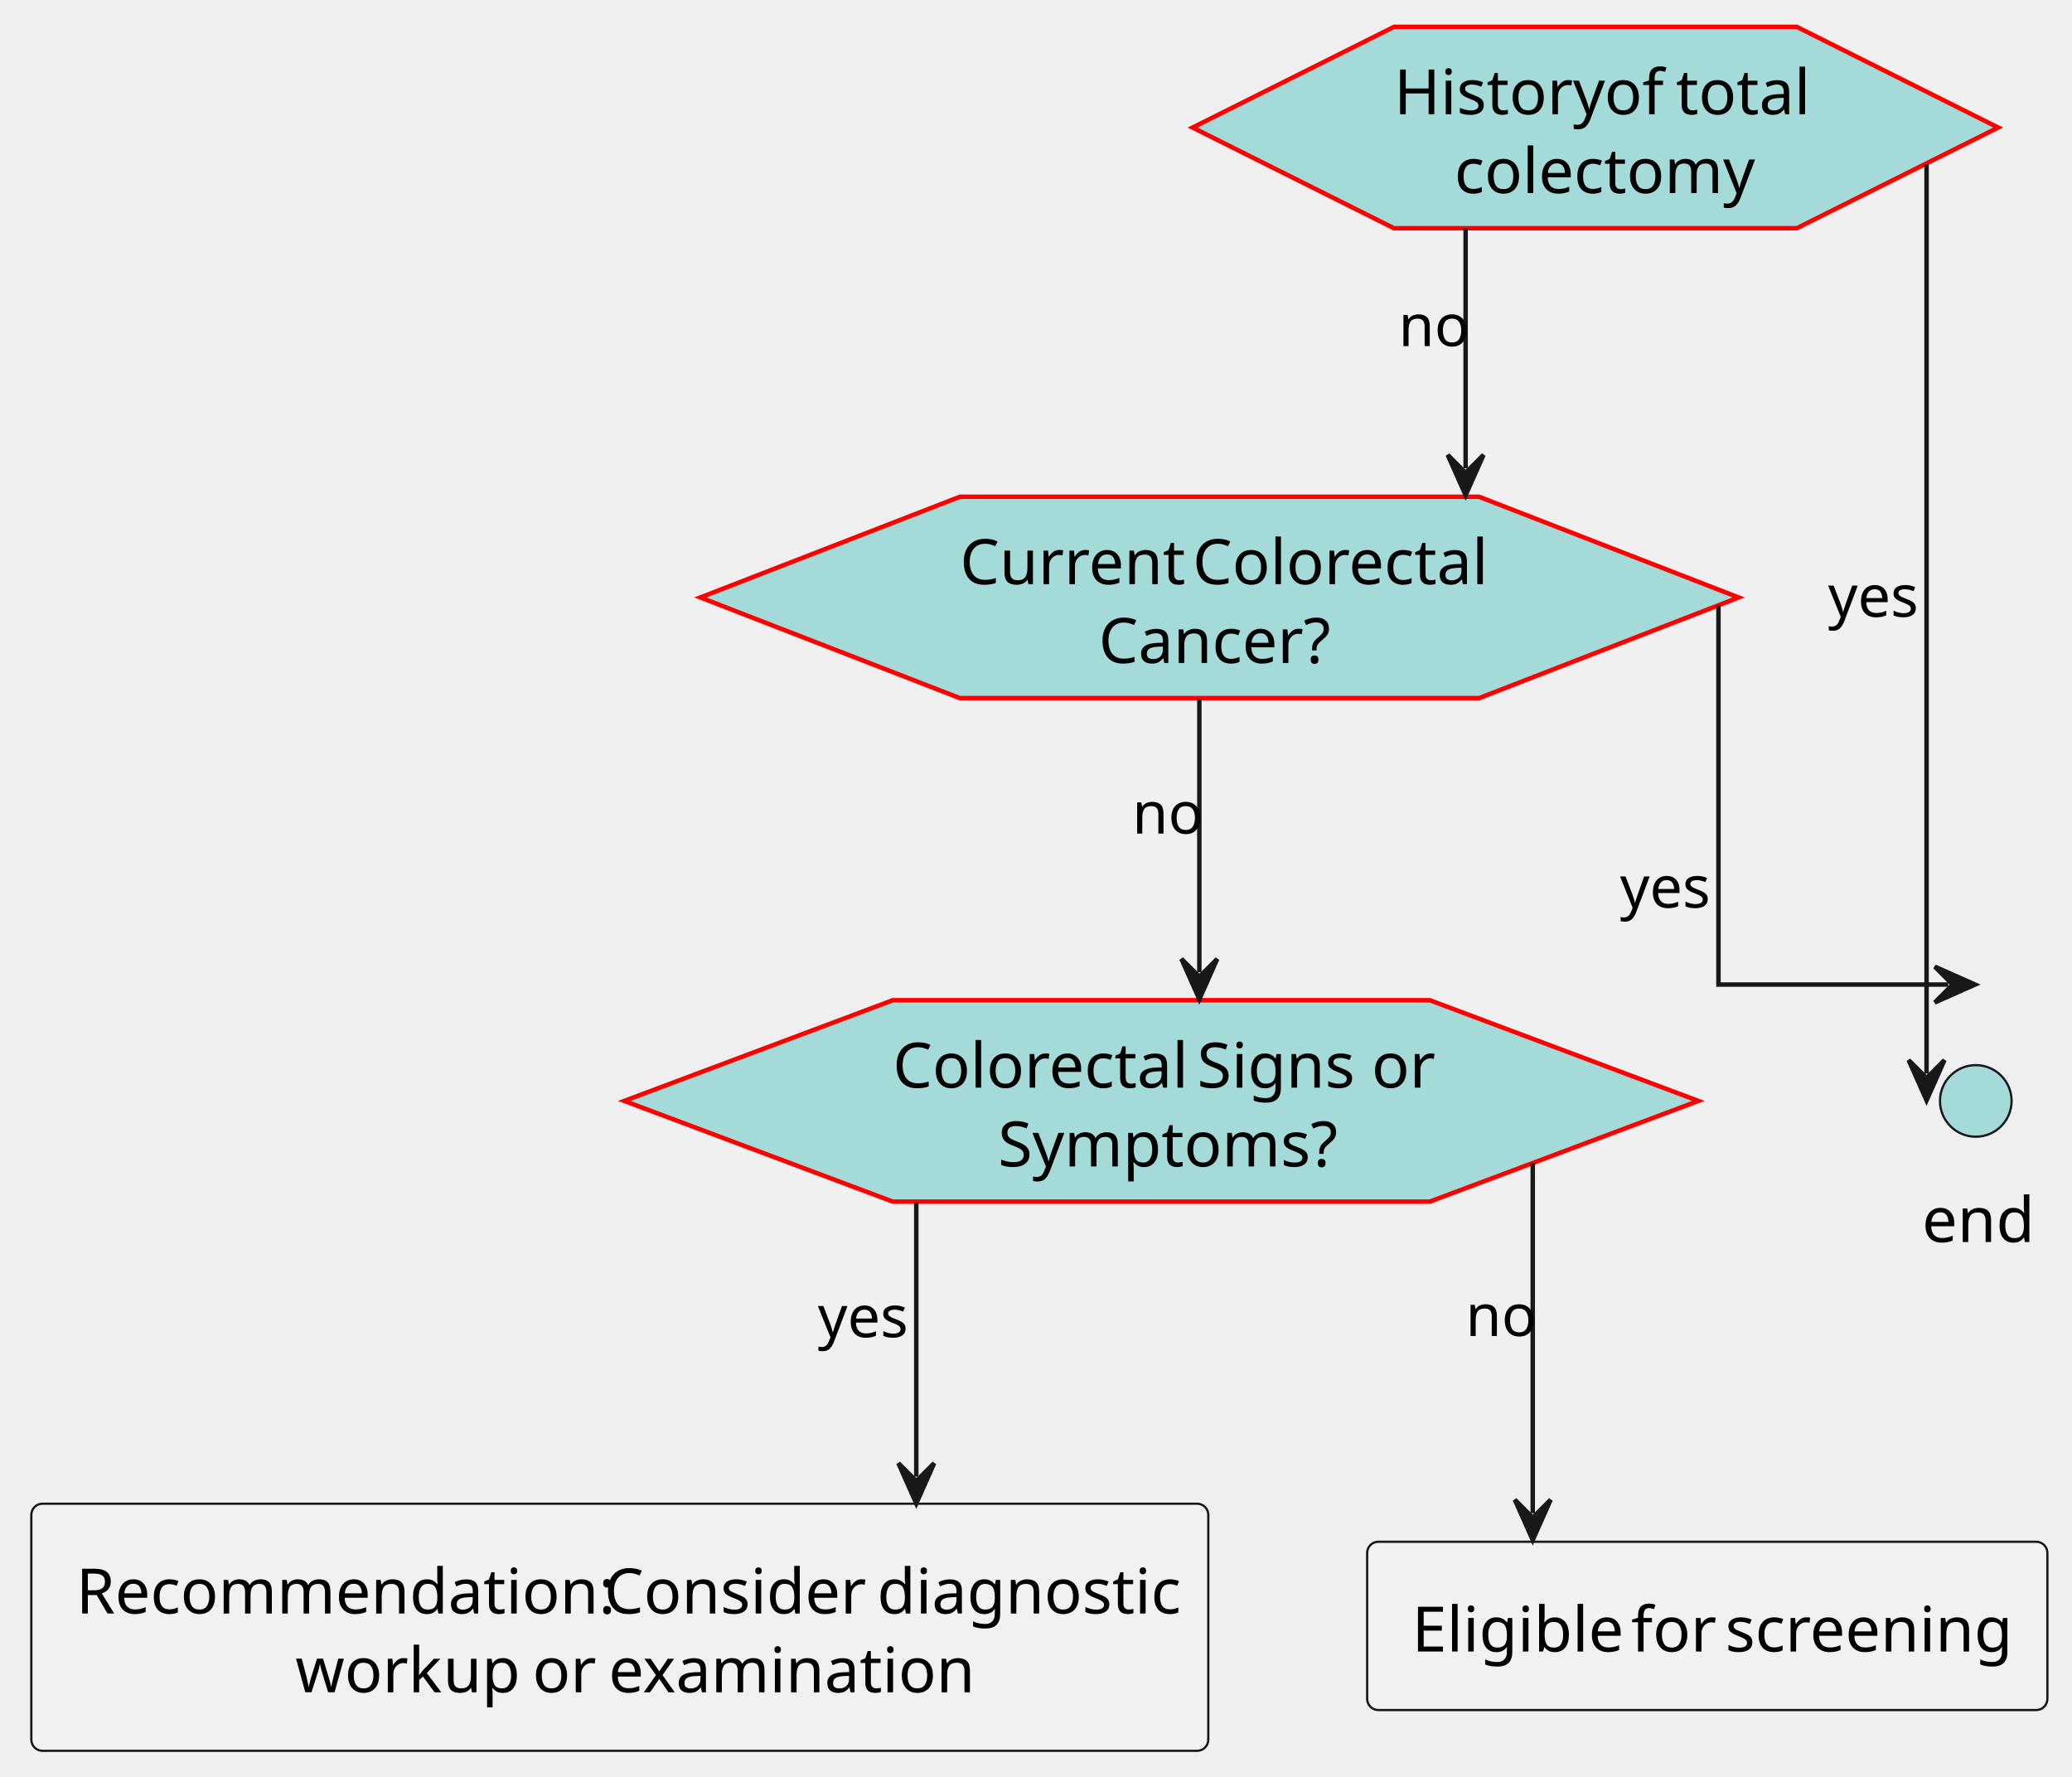
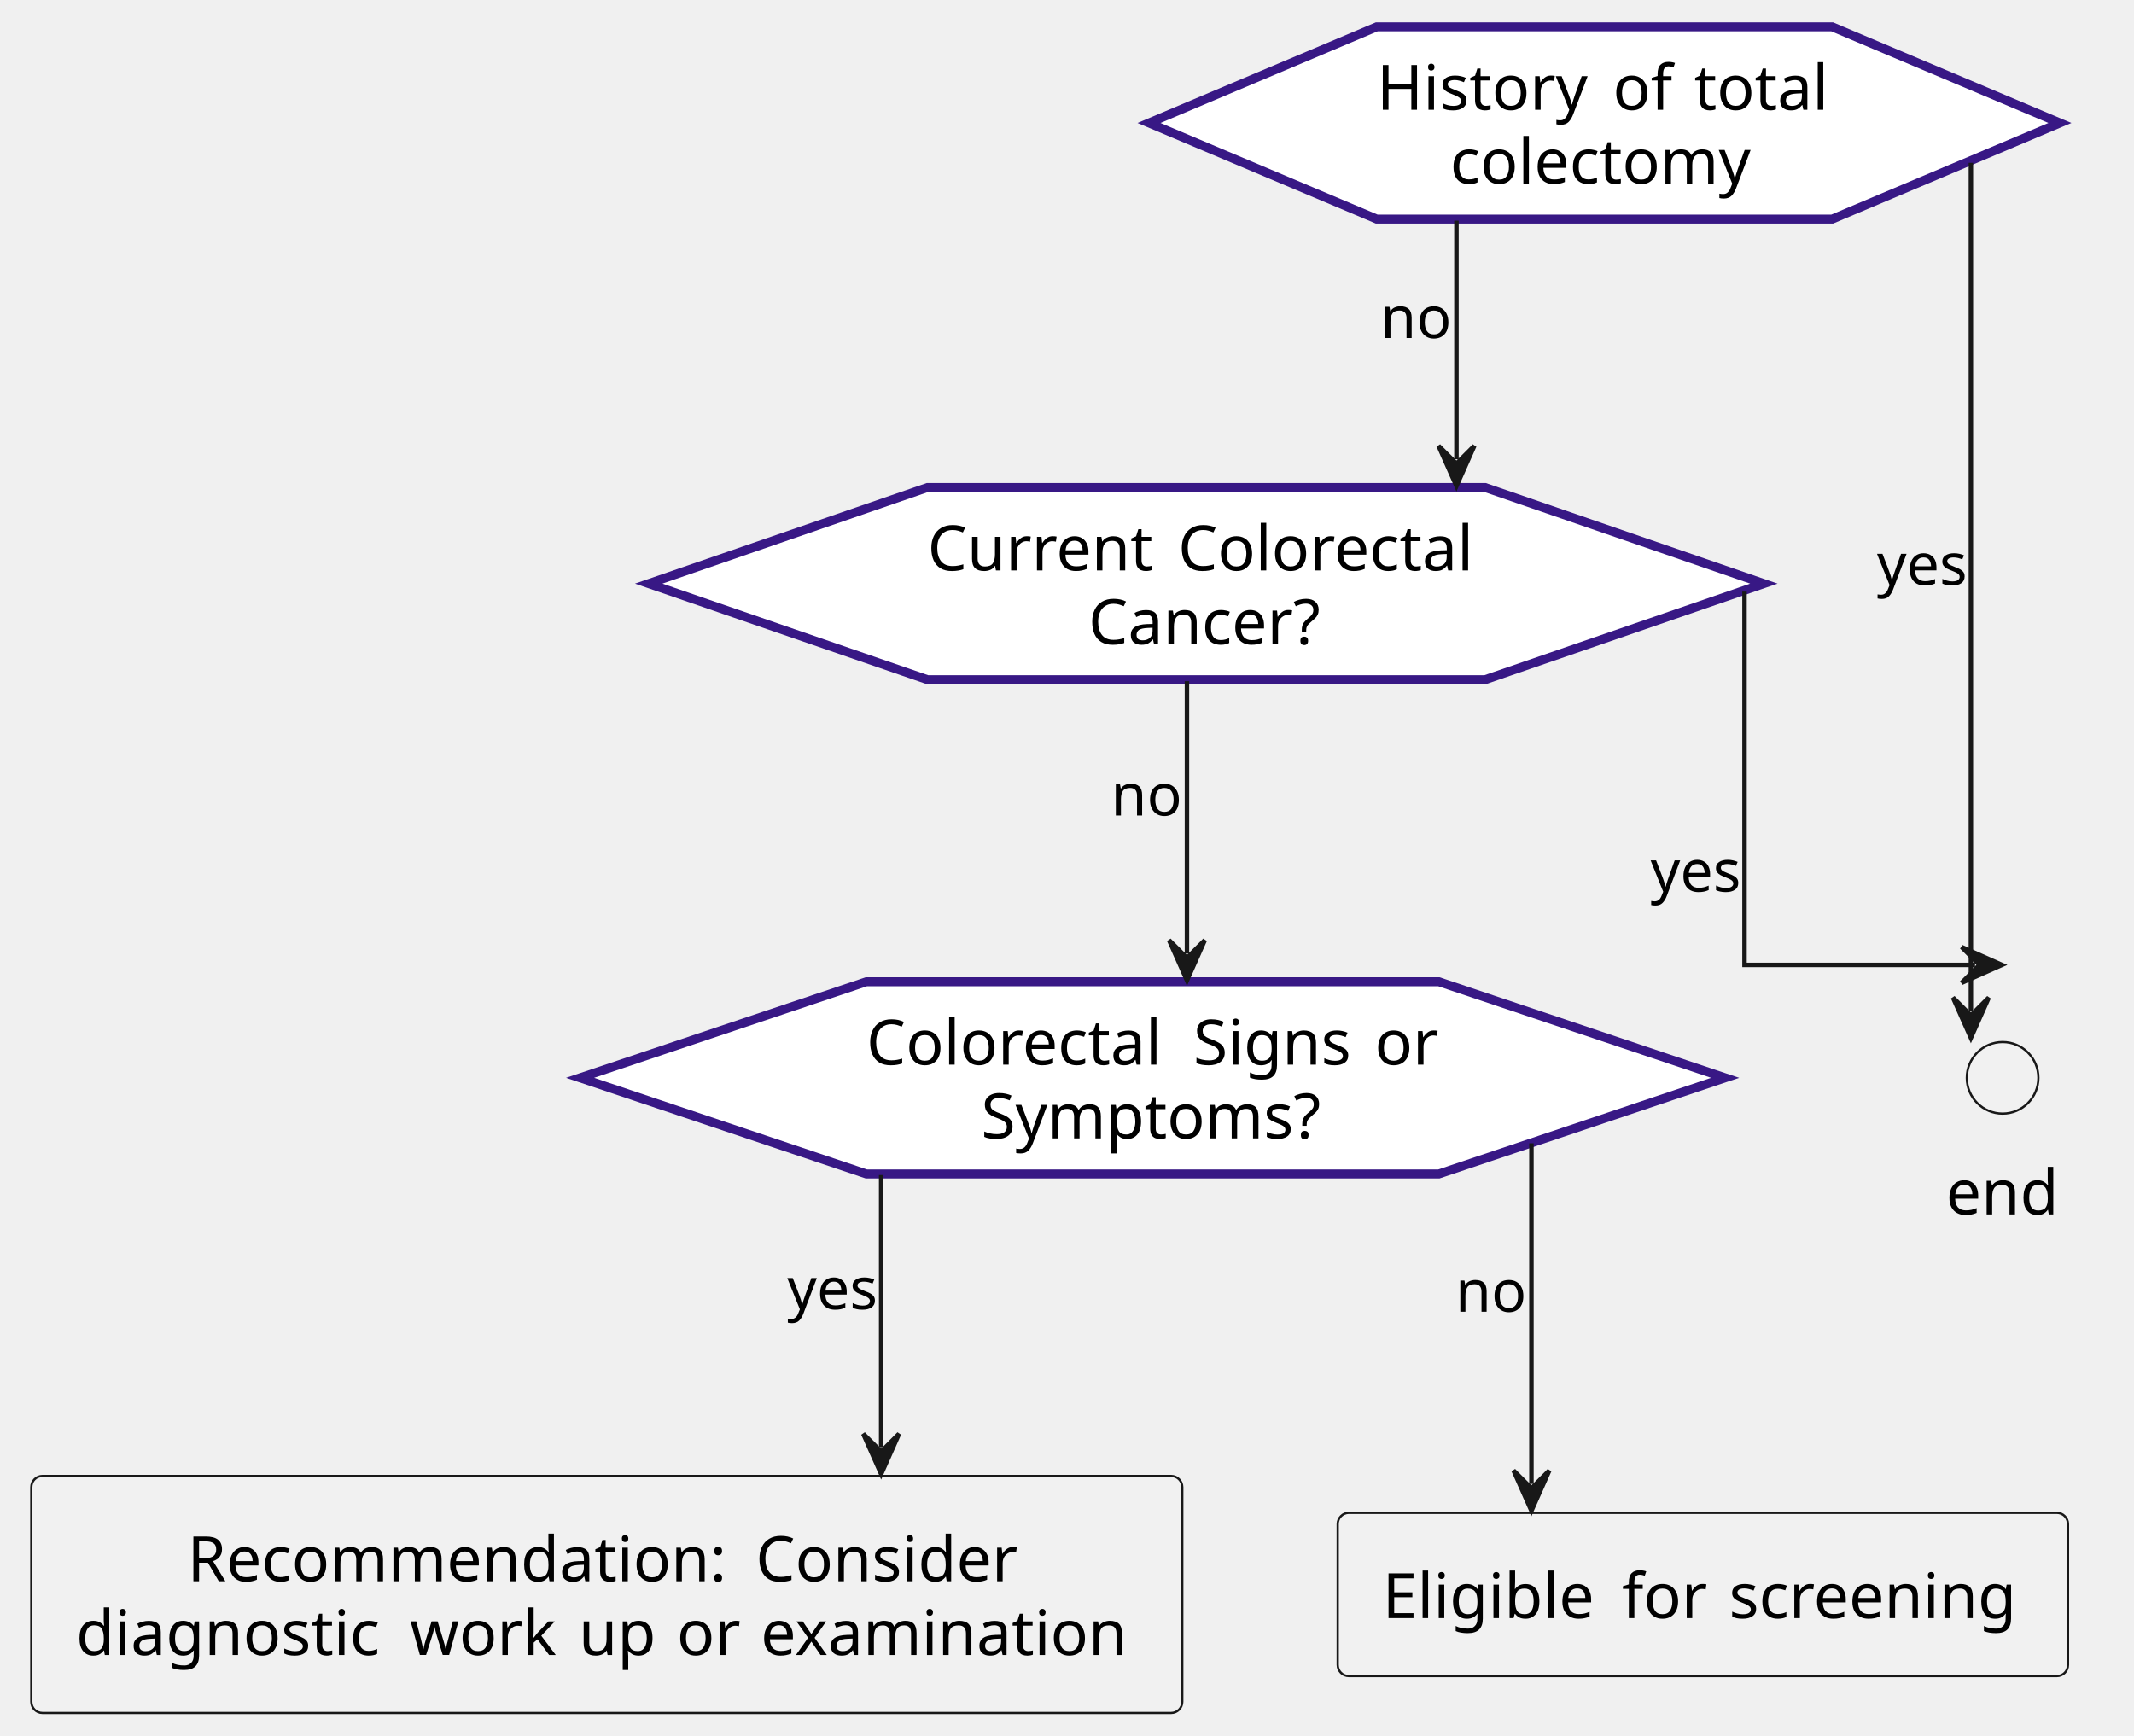
- <svg xmlns="http://www.w3.org/2000/svg" xmlns:xlink="http://www.w3.org/1999/xlink" contentStyleType="text/css" height="397px" preserveAspectRatio="none" style="width:463px;height:397px;background:#FFFFFF;" version="1.1" viewBox="0 0 463 397" width="463px" zoomAndPan="magnify">
+ <svg xmlns="http://www.w3.org/2000/svg" xmlns:xlink="http://www.w3.org/1999/xlink" contentStyleType="text/css" height="388px" preserveAspectRatio="none" style="width:477px;height:388px;background:#FFFFFF;" version="1.1" viewBox="0 0 477 388" width="477px" zoomAndPan="magnify">
  <defs />
  <g>
-     <g id="elem_eve_HxTotalColectomy">
-       <a href="#eve-HxTotalColectomy" target="_top" title="#eve-HxTotalColectomy" xlink:actuate="onRequest" xlink:href="#eve-HxTotalColectomy" xlink:show="new" xlink:title="#eve-HxTotalColectomy" xlink:type="simple">
-         <polygon fill="#A4DBD8" points="446.5,28.5,401.5,6,311.5,6,266.5,28.5,311.5,51,401.5,51,446.5,28.5" style="stroke:#FF0000;stroke-width:1.0;" />
-         <text fill="#000000" font-family="sans-serif" font-size="14" lengthAdjust="spacing" textLength="43" x="311.5" y="25.533">History</text>
-         <text fill="#000000" font-family="sans-serif" font-size="14" lengthAdjust="spacing" textLength="4" x="354.5" y="25.533"> </text>
-         <text fill="#000000" font-family="sans-serif" font-size="14" lengthAdjust="spacing" textLength="12" x="358.5" y="25.533">of</text>
-         <text fill="#000000" font-family="sans-serif" font-size="14" lengthAdjust="spacing" textLength="4" x="370.5" y="25.533"> </text>
-         <text fill="#000000" font-family="sans-serif" font-size="14" lengthAdjust="spacing" textLength="27" x="374.5" y="25.533">total</text>
-         <text fill="#000000" font-family="sans-serif" font-size="14" lengthAdjust="spacing" textLength="63" x="325" y="43.143">colectomy</text>
-       </a>
+     <a href="#eve-HxTotalColectomy" target="_top" title="#eve-HxTotalColectomy" xlink:actuate="onRequest" xlink:href="#eve-HxTotalColectomy" xlink:show="new" xlink:title="#eve-HxTotalColectomy" xlink:type="simple">
+       <polygon fill="#FFFFFF" points="460.44,27.49,409.54,6,307.73,6,256.83,27.49,307.73,48.98,409.54,48.98,460.44,27.49" style="stroke:#381885;stroke-width:2;" />
+       <text fill="#000000" font-family="sans-serif" font-size="14" lengthAdjust="spacing" textLength="48.351" x="307.734" y="24.535">History</text>
+       <text fill="#000000" font-family="sans-serif" font-size="14" lengthAdjust="spacing" textLength="4.43" x="356.084" y="24.535"> </text>
+       <text fill="#000000" font-family="sans-serif" font-size="14" lengthAdjust="spacing" textLength="13.747" x="360.514" y="24.535">of</text>
+       <text fill="#000000" font-family="sans-serif" font-size="14" lengthAdjust="spacing" textLength="4.43" x="374.261" y="24.535"> </text>
+       <text fill="#000000" font-family="sans-serif" font-size="14" lengthAdjust="spacing" textLength="30.851" x="378.691" y="24.535">total</text>
+       <text fill="#000000" font-family="sans-serif" font-size="14" lengthAdjust="spacing" textLength="69.009" x="324.133" y="41.023">colectomy</text>
+     </a>
+     <a href="#eve-ActiveCRC" target="_top" title="#eve-ActiveCRC" xlink:actuate="onRequest" xlink:href="#eve-ActiveCRC" xlink:show="new" xlink:title="#eve-ActiveCRC" xlink:type="simple">
+       <polygon fill="#FFFFFF" points="394.27,130.47,331.95,108.98,207.32,108.98,145,130.47,207.32,151.95,331.95,151.95,394.27,130.47" style="stroke:#381885;stroke-width:2;" />
+       <text fill="#000000" font-family="sans-serif" font-size="14" lengthAdjust="spacing" textLength="51.557" x="207.316" y="127.515">Current</text>
+       <text fill="#000000" font-family="sans-serif" font-size="14" lengthAdjust="spacing" textLength="4.43" x="258.873" y="127.515"> </text>
+       <text fill="#000000" font-family="sans-serif" font-size="14" lengthAdjust="spacing" textLength="68.647" x="263.303" y="127.515">Colorectal</text>
+       <text fill="#000000" font-family="sans-serif" font-size="14" lengthAdjust="spacing" textLength="52.712" x="243.277" y="144.003">Cancer?</text>
+     </a>
+     <a href="#eve-Symptomatic" target="_top" title="#eve-Symptomatic" xlink:actuate="onRequest" xlink:href="#eve-Symptomatic" xlink:show="new" xlink:title="#eve-Symptomatic" xlink:type="simple">
+       <polygon fill="#FFFFFF" points="385.61,240.95,321.62,219.47,193.65,219.47,129.66,240.95,193.65,262.44,321.62,262.44,385.61,240.95" style="stroke:#381885;stroke-width:2;" />
+       <text fill="#000000" font-family="sans-serif" font-size="14" lengthAdjust="spacing" textLength="68.647" x="193.648" y="238.005">Colorectal</text>
+       <text fill="#000000" font-family="sans-serif" font-size="14" lengthAdjust="spacing" textLength="4.43" x="262.294" y="238.005"> </text>
+       <text fill="#000000" font-family="sans-serif" font-size="14" lengthAdjust="spacing" textLength="36.142" x="266.724" y="238.005">Signs</text>
+       <text fill="#000000" font-family="sans-serif" font-size="14" lengthAdjust="spacing" textLength="4.43" x="302.866" y="238.005"> </text>
+       <text fill="#000000" font-family="sans-serif" font-size="14" lengthAdjust="spacing" textLength="14.328" x="307.295" y="238.005">or</text>
+       <text fill="#000000" font-family="sans-serif" font-size="14" lengthAdjust="spacing" textLength="76.686" x="219.293" y="254.493">Symptoms?</text>
+     </a>
+     <g id="elem_end_1">
+       <ellipse cx="447.63" cy="240.95" fill="#F1F1F1" rx="8" ry="8" style="stroke:#181818;stroke-width:0.5;" />
+       <text fill="#000000" font-family="sans-serif" font-size="14" lengthAdjust="spacing" textLength="25.3" x="434.98" y="271.485">end</text>
    </g>
-     <g id="elem_eve_ActiveCRC">
-       <a href="#eve-ActiveCRC" target="_top" title="#eve-ActiveCRC" xlink:actuate="onRequest" xlink:href="#eve-ActiveCRC" xlink:show="new" xlink:title="#eve-ActiveCRC" xlink:type="simple">
-         <polygon fill="#A4DBD8" points="388.5,133.5,330.5,111,214.5,111,156.5,133.5,214.5,156,330.5,156,388.5,133.5" style="stroke:#FF0000;stroke-width:1.0;" />
-         <text fill="#000000" font-family="sans-serif" font-size="14" lengthAdjust="spacing" textLength="48" x="214.5" y="130.533">Current</text>
-         <text fill="#000000" font-family="sans-serif" font-size="14" lengthAdjust="spacing" textLength="4" x="262.5" y="130.533"> </text>
-         <text fill="#000000" font-family="sans-serif" font-size="14" lengthAdjust="spacing" textLength="64" x="266.5" y="130.533">Colorectal</text>
-         <text fill="#000000" font-family="sans-serif" font-size="14" lengthAdjust="spacing" textLength="54" x="245.5" y="148.143">Cancer?</text>
-       </a>
-     </g>
-     <g id="elem_eve_Symptomatic">
-       <a href="#eve-Symptomatic" target="_top" title="#eve-Symptomatic" xlink:actuate="onRequest" xlink:href="#eve-Symptomatic" xlink:show="new" xlink:title="#eve-Symptomatic" xlink:type="simple">
-         <polygon fill="#A4DBD8" points="379.5,246,319.5,223.5,199.5,223.5,139.5,246,199.5,268.5,319.5,268.5,379.5,246" style="stroke:#FF0000;stroke-width:1.0;" />
-         <text fill="#000000" font-family="sans-serif" font-size="14" lengthAdjust="spacing" textLength="64" x="199.5" y="243.033">Colorectal</text>
-         <text fill="#000000" font-family="sans-serif" font-size="14" lengthAdjust="spacing" textLength="4" x="263.5" y="243.033"> </text>
-         <text fill="#000000" font-family="sans-serif" font-size="14" lengthAdjust="spacing" textLength="35" x="267.5" y="243.033">Signs</text>
-         <text fill="#000000" font-family="sans-serif" font-size="14" lengthAdjust="spacing" textLength="4" x="302.5" y="243.033"> </text>
-         <text fill="#000000" font-family="sans-serif" font-size="14" lengthAdjust="spacing" textLength="13" x="306.5" y="243.033">or</text>
-         <text fill="#000000" font-family="sans-serif" font-size="14" lengthAdjust="spacing" textLength="73" x="223" y="260.643">Symptoms?</text>
-       </a>
-     </g>
-     <g id="elem_end_1">
-       <ellipse cx="441.5" cy="246" fill="#A4DBD8" rx="8" ry="8" style="stroke:#181818;stroke-width:0.5;" />
-       <text fill="#000000" font-family="sans-serif" font-size="14" lengthAdjust="spacing" textLength="24" x="429.5" y="277.533">end</text>
-     </g>
-     <g id="elem_act_Diagnostic">
-       <a href="#act-Diagnostic" target="_top" title="#act-Diagnostic" xlink:actuate="onRequest" xlink:href="#act-Diagnostic" xlink:show="new" xlink:title="#act-Diagnostic" xlink:type="simple">
-         <rect fill="#F1F1F1" height="55.219" rx="2.5" ry="2.5" style="stroke:#181818;stroke-width:0.5;" width="263" x="7" y="336" />
-         <text fill="#000000" font-family="sans-serif" font-size="14" lengthAdjust="spacing" textLength="114" x="17" y="360.533">Recommendation:</text>
-         <text fill="#000000" font-family="sans-serif" font-size="14" lengthAdjust="spacing" textLength="4" x="131" y="360.533"> </text>
-         <text fill="#000000" font-family="sans-serif" font-size="14" lengthAdjust="spacing" textLength="57" x="135" y="360.533">Consider</text>
-         <text fill="#000000" font-family="sans-serif" font-size="14" lengthAdjust="spacing" textLength="4" x="192" y="360.533"> </text>
-         <text fill="#000000" font-family="sans-serif" font-size="14" lengthAdjust="spacing" textLength="64" x="196" y="360.533">diagnostic</text>
-         <text fill="#000000" font-family="sans-serif" font-size="14" lengthAdjust="spacing" textLength="29" x="66" y="378.143">work</text>
-         <text fill="#000000" font-family="sans-serif" font-size="14" lengthAdjust="spacing" textLength="4" x="95" y="378.143"> </text>
-         <text fill="#000000" font-family="sans-serif" font-size="14" lengthAdjust="spacing" textLength="16" x="99" y="378.143">up</text>
-         <text fill="#000000" font-family="sans-serif" font-size="14" lengthAdjust="spacing" textLength="4" x="115" y="378.143"> </text>
-         <text fill="#000000" font-family="sans-serif" font-size="14" lengthAdjust="spacing" textLength="13" x="119" y="378.143">or</text>
-         <text fill="#000000" font-family="sans-serif" font-size="14" lengthAdjust="spacing" textLength="4" x="132" y="378.143"> </text>
-         <text fill="#000000" font-family="sans-serif" font-size="14" lengthAdjust="spacing" textLength="75" x="136" y="378.143">examination</text>
-       </a>
-     </g>
-     <g id="elem_act_ScreeningEligible">
-       <a href="#act-ScreeningEligible" target="_top" title="#act-ScreeningEligible" xlink:actuate="onRequest" xlink:href="#act-ScreeningEligible" xlink:show="new" xlink:title="#act-ScreeningEligible" xlink:type="simple">
-         <rect fill="#F1F1F1" height="37.609" rx="2.5" ry="2.5" style="stroke:#181818;stroke-width:0.5;" width="152" x="305.5" y="344.5" />
-         <text fill="#000000" font-family="sans-serif" font-size="14" lengthAdjust="spacing" textLength="45" x="315.5" y="369.033">Eligible</text>
-         <text fill="#000000" font-family="sans-serif" font-size="14" lengthAdjust="spacing" textLength="4" x="360.5" y="369.033"> </text>
-         <text fill="#000000" font-family="sans-serif" font-size="14" lengthAdjust="spacing" textLength="17" x="364.5" y="369.033">for</text>
-         <text fill="#000000" font-family="sans-serif" font-size="14" lengthAdjust="spacing" textLength="4" x="381.5" y="369.033"> </text>
-         <text fill="#000000" font-family="sans-serif" font-size="14" lengthAdjust="spacing" textLength="62" x="385.5" y="369.033">screening</text>
-       </a>
-     </g>
+     <a href="#act-Diagnostic" target="_top" title="#act-Diagnostic" xlink:actuate="onRequest" xlink:href="#act-Diagnostic" xlink:show="new" xlink:title="#act-Diagnostic" xlink:type="simple">
+       <rect fill="#F1F1F1" height="52.977" rx="2.5" ry="2.5" style="stroke:#181818;stroke-width:0.5;" width="257.269" x="7" y="329.95" />
+       <text fill="#000000" font-family="sans-serif" font-size="14" lengthAdjust="spacing" textLength="122.596" x="41.873" y="353.485">Recommendation:</text>
+       <text fill="#000000" font-family="sans-serif" font-size="14" lengthAdjust="spacing" textLength="4.43" x="164.468" y="353.485"> </text>
+       <text fill="#000000" font-family="sans-serif" font-size="14" lengthAdjust="spacing" textLength="60.498" x="168.898" y="353.485">Consider</text>
+       <text fill="#000000" font-family="sans-serif" font-size="14" lengthAdjust="spacing" textLength="70.198" x="17" y="369.973">diagnostic</text>
+       <text fill="#000000" font-family="sans-serif" font-size="14" lengthAdjust="spacing" textLength="4.43" x="87.198" y="369.973"> </text>
+       <text fill="#000000" font-family="sans-serif" font-size="14" lengthAdjust="spacing" textLength="33.298" x="91.628" y="369.973">work</text>
+       <text fill="#000000" font-family="sans-serif" font-size="14" lengthAdjust="spacing" textLength="4.43" x="124.926" y="369.973"> </text>
+       <text fill="#000000" font-family="sans-serif" font-size="14" lengthAdjust="spacing" textLength="17.5" x="129.356" y="369.973">up</text>
+       <text fill="#000000" font-family="sans-serif" font-size="14" lengthAdjust="spacing" textLength="4.43" x="146.856" y="369.973"> </text>
+       <text fill="#000000" font-family="sans-serif" font-size="14" lengthAdjust="spacing" textLength="14.328" x="151.285" y="369.973">or</text>
+       <text fill="#000000" font-family="sans-serif" font-size="14" lengthAdjust="spacing" textLength="4.43" x="165.613" y="369.973"> </text>
+       <text fill="#000000" font-family="sans-serif" font-size="14" lengthAdjust="spacing" textLength="84.226" x="170.043" y="369.973">examination</text>
+     </a>
+     <a href="#act-ScreeningEligible" target="_top" title="#act-ScreeningEligible" xlink:actuate="onRequest" xlink:href="#act-ScreeningEligible" xlink:show="new" xlink:title="#act-ScreeningEligible" xlink:type="simple">
+       <rect fill="#F1F1F1" height="36.488" rx="2.5" ry="2.5" style="stroke:#181818;stroke-width:0.5;" width="163.24" x="299.01" y="338.2" />
+       <text fill="#000000" font-family="sans-serif" font-size="14" lengthAdjust="spacing" textLength="49.116" x="309.01" y="361.735">Eligible</text>
+       <text fill="#000000" font-family="sans-serif" font-size="14" lengthAdjust="spacing" textLength="4.43" x="358.126" y="361.735"> </text>
+       <text fill="#000000" font-family="sans-serif" font-size="14" lengthAdjust="spacing" textLength="19.476" x="362.556" y="361.735">for</text>
+       <text fill="#000000" font-family="sans-serif" font-size="14" lengthAdjust="spacing" textLength="4.43" x="382.031" y="361.735"> </text>
+       <text fill="#000000" font-family="sans-serif" font-size="14" lengthAdjust="spacing" textLength="65.789" x="386.461" y="361.735">screening</text>
+     </a>
    <g id="link_eve_HxTotalColectomy_end_1">
-       <path d="M430.5,36.76 C430.5,75.87 430.5,234.73 430.5,239.88 " fill="none" id="eve_HxTotalColectomy-to-end_1" style="stroke:#181818;stroke-width:1.0;" />
-       <polygon fill="#181818" points="430.5,245.88,434.5,236.88,430.5,240.88,426.5,236.88,430.5,245.88" style="stroke:#181818;stroke-width:1.0;" />
-       <text fill="#000000" font-family="sans-serif" font-size="13" lengthAdjust="spacing" textLength="21" x="408.5" y="137.815">yes</text>
+       <path d="M440.54,36.39 C440.54,71.11 440.54,191.23 440.54,226.01 " fill="none" id="eve_HxTotalColectomy-to-end_1" style="stroke:#181818;stroke-width:1;" />
+       <polygon fill="#181818" points="440.54,232.01,444.54,223.01,440.54,227.01,436.54,223.01,440.54,232.01" style="stroke:#181818;stroke-width:1;" />
+       <text fill="#000000" font-family="sans-serif" font-size="13" lengthAdjust="spacing" textLength="20.662" x="419.54" y="130.768">yes</text>
    </g>
    <g id="link_eve_HxTotalColectomy_eve_ActiveCRC">
-       <path d="M327.5,51.03 C327.5,68.62 327.5,86.97 327.5,104.65 " fill="none" id="eve_HxTotalColectomy-to-eve_ActiveCRC" style="stroke:#181818;stroke-width:1.0;" />
-       <polygon fill="#181818" points="327.5,110.65,331.5,101.65,327.5,105.65,323.5,101.65,327.5,110.65" style="stroke:#181818;stroke-width:1.0;" />
-       <text fill="#000000" font-family="sans-serif" font-size="13" lengthAdjust="spacing" textLength="14" x="312.5" y="77.335">no</text>
+       <path d="M325.55,49.33 C325.55,66.8 325.55,85.19 325.55,102.66 " fill="none" id="eve_HxTotalColectomy-to-eve_ActiveCRC" style="stroke:#181818;stroke-width:1;" />
+       <polygon fill="#181818" points="325.55,108.66,329.55,99.66,325.55,103.66,321.55,99.66,325.55,108.66" style="stroke:#181818;stroke-width:1;" />
+       <text fill="#000000" font-family="sans-serif" font-size="13" lengthAdjust="spacing" textLength="16.053" x="308.55" y="75.558">no</text>
    </g>
    <g id="link_eve_ActiveCRC_end_1">
-       <path d="M384,135.31 C384,147.73 384,220 384,220 C384,220 431.96,220 435.34,220 " fill="none" id="eve_ActiveCRC-to-end_1" style="stroke:#181818;stroke-width:1.0;" />
-       <polygon fill="#181818" points="441.34,220,432.34,216,436.34,220,432.34,224,441.34,220" style="stroke:#181818;stroke-width:1.0;" />
-       <text fill="#000000" font-family="sans-serif" font-size="13" lengthAdjust="spacing" textLength="21" x="362" y="202.815">yes</text>
+       <path d="M389.94,132.25 C389.94,144.49 389.94,215.71 389.94,215.71 C389.94,215.71 438.08,215.71 441.47,215.71 " fill="none" id="eve_ActiveCRC-to-end_1" style="stroke:#181818;stroke-width:1;" />
+       <polygon fill="#181818" points="447.47,215.71,438.47,211.71,442.47,215.71,438.47,219.71,447.47,215.71" style="stroke:#181818;stroke-width:1;" />
+       <text fill="#000000" font-family="sans-serif" font-size="13" lengthAdjust="spacing" textLength="20.662" x="368.94" y="199.308">yes</text>
    </g>
    <g id="link_eve_ActiveCRC_eve_Symptomatic">
-       <path d="M268,156.27 C268,175.78 268,197.76 268,217.27 " fill="none" id="eve_ActiveCRC-to-eve_Symptomatic" style="stroke:#181818;stroke-width:1.0;" />
-       <polygon fill="#181818" points="268,223.27,272,214.27,268,218.27,264,214.27,268,223.27" style="stroke:#181818;stroke-width:1.0;" />
-       <text fill="#000000" font-family="sans-serif" font-size="13" lengthAdjust="spacing" textLength="14" x="253" y="186.265">no</text>
+       <path d="M265.31,152.29 C265.31,171.66 265.31,193.81 265.31,213.17 " fill="none" id="eve_ActiveCRC-to-eve_Symptomatic" style="stroke:#181818;stroke-width:1;" />
+       <polygon fill="#181818" points="265.31,219.17,269.31,210.17,265.31,214.17,261.31,210.17,265.31,219.17" style="stroke:#181818;stroke-width:1;" />
+       <text fill="#000000" font-family="sans-serif" font-size="13" lengthAdjust="spacing" textLength="16.053" x="248.31" y="182.298">no</text>
    </g>
    <g id="link_eve_Symptomatic_act_Diagnostic">
-       <path d="M204.75,268.66 C204.75,287.86 204.75,309.47 204.75,329.95 " fill="none" id="eve_Symptomatic-to-act_Diagnostic" style="stroke:#181818;stroke-width:1.0;" />
-       <polygon fill="#181818" points="204.75,335.95,208.75,326.95,204.75,330.95,200.75,326.95,204.75,335.95" style="stroke:#181818;stroke-width:1.0;" />
-       <text fill="#000000" font-family="sans-serif" font-size="13" lengthAdjust="spacing" textLength="21" x="182.75" y="298.795">yes</text>
+       <path d="M196.96,262.68 C196.96,281.62 196.96,303.19 196.96,323.53 " fill="none" id="eve_Symptomatic-to-act_Diagnostic" style="stroke:#181818;stroke-width:1;" />
+       <polygon fill="#181818" points="196.96,329.53,200.96,320.53,196.96,324.53,192.96,320.53,196.96,329.53" style="stroke:#181818;stroke-width:1;" />
+       <text fill="#000000" font-family="sans-serif" font-size="13" lengthAdjust="spacing" textLength="20.662" x="175.96" y="292.668">yes</text>
    </g>
    <g id="link_eve_Symptomatic_act_ScreeningEligible">
-       <path d="M342.5,259.94 C342.5,280.85 342.5,314.41 342.5,338.12 " fill="none" id="eve_Symptomatic-to-act_ScreeningEligible" style="stroke:#181818;stroke-width:1.0;" />
-       <polygon fill="#181818" points="342.5,344.12,346.5,335.12,342.5,339.12,338.5,335.12,342.5,344.12" style="stroke:#181818;stroke-width:1.0;" />
-       <text fill="#000000" font-family="sans-serif" font-size="13" lengthAdjust="spacing" textLength="14" x="327.5" y="298.525">no</text>
+       <path d="M342.31,255.58 C342.31,276.46 342.31,308.81 342.31,331.73 " fill="none" id="eve_Symptomatic-to-act_ScreeningEligible" style="stroke:#181818;stroke-width:1;" />
+       <polygon fill="#181818" points="342.31,337.73,346.31,328.73,342.31,332.73,338.31,328.73,342.31,337.73" style="stroke:#181818;stroke-width:1;" />
+       <text fill="#000000" font-family="sans-serif" font-size="13" lengthAdjust="spacing" textLength="16.053" x="325.31" y="293.228">no</text>
    </g>
  </g>
</svg>
